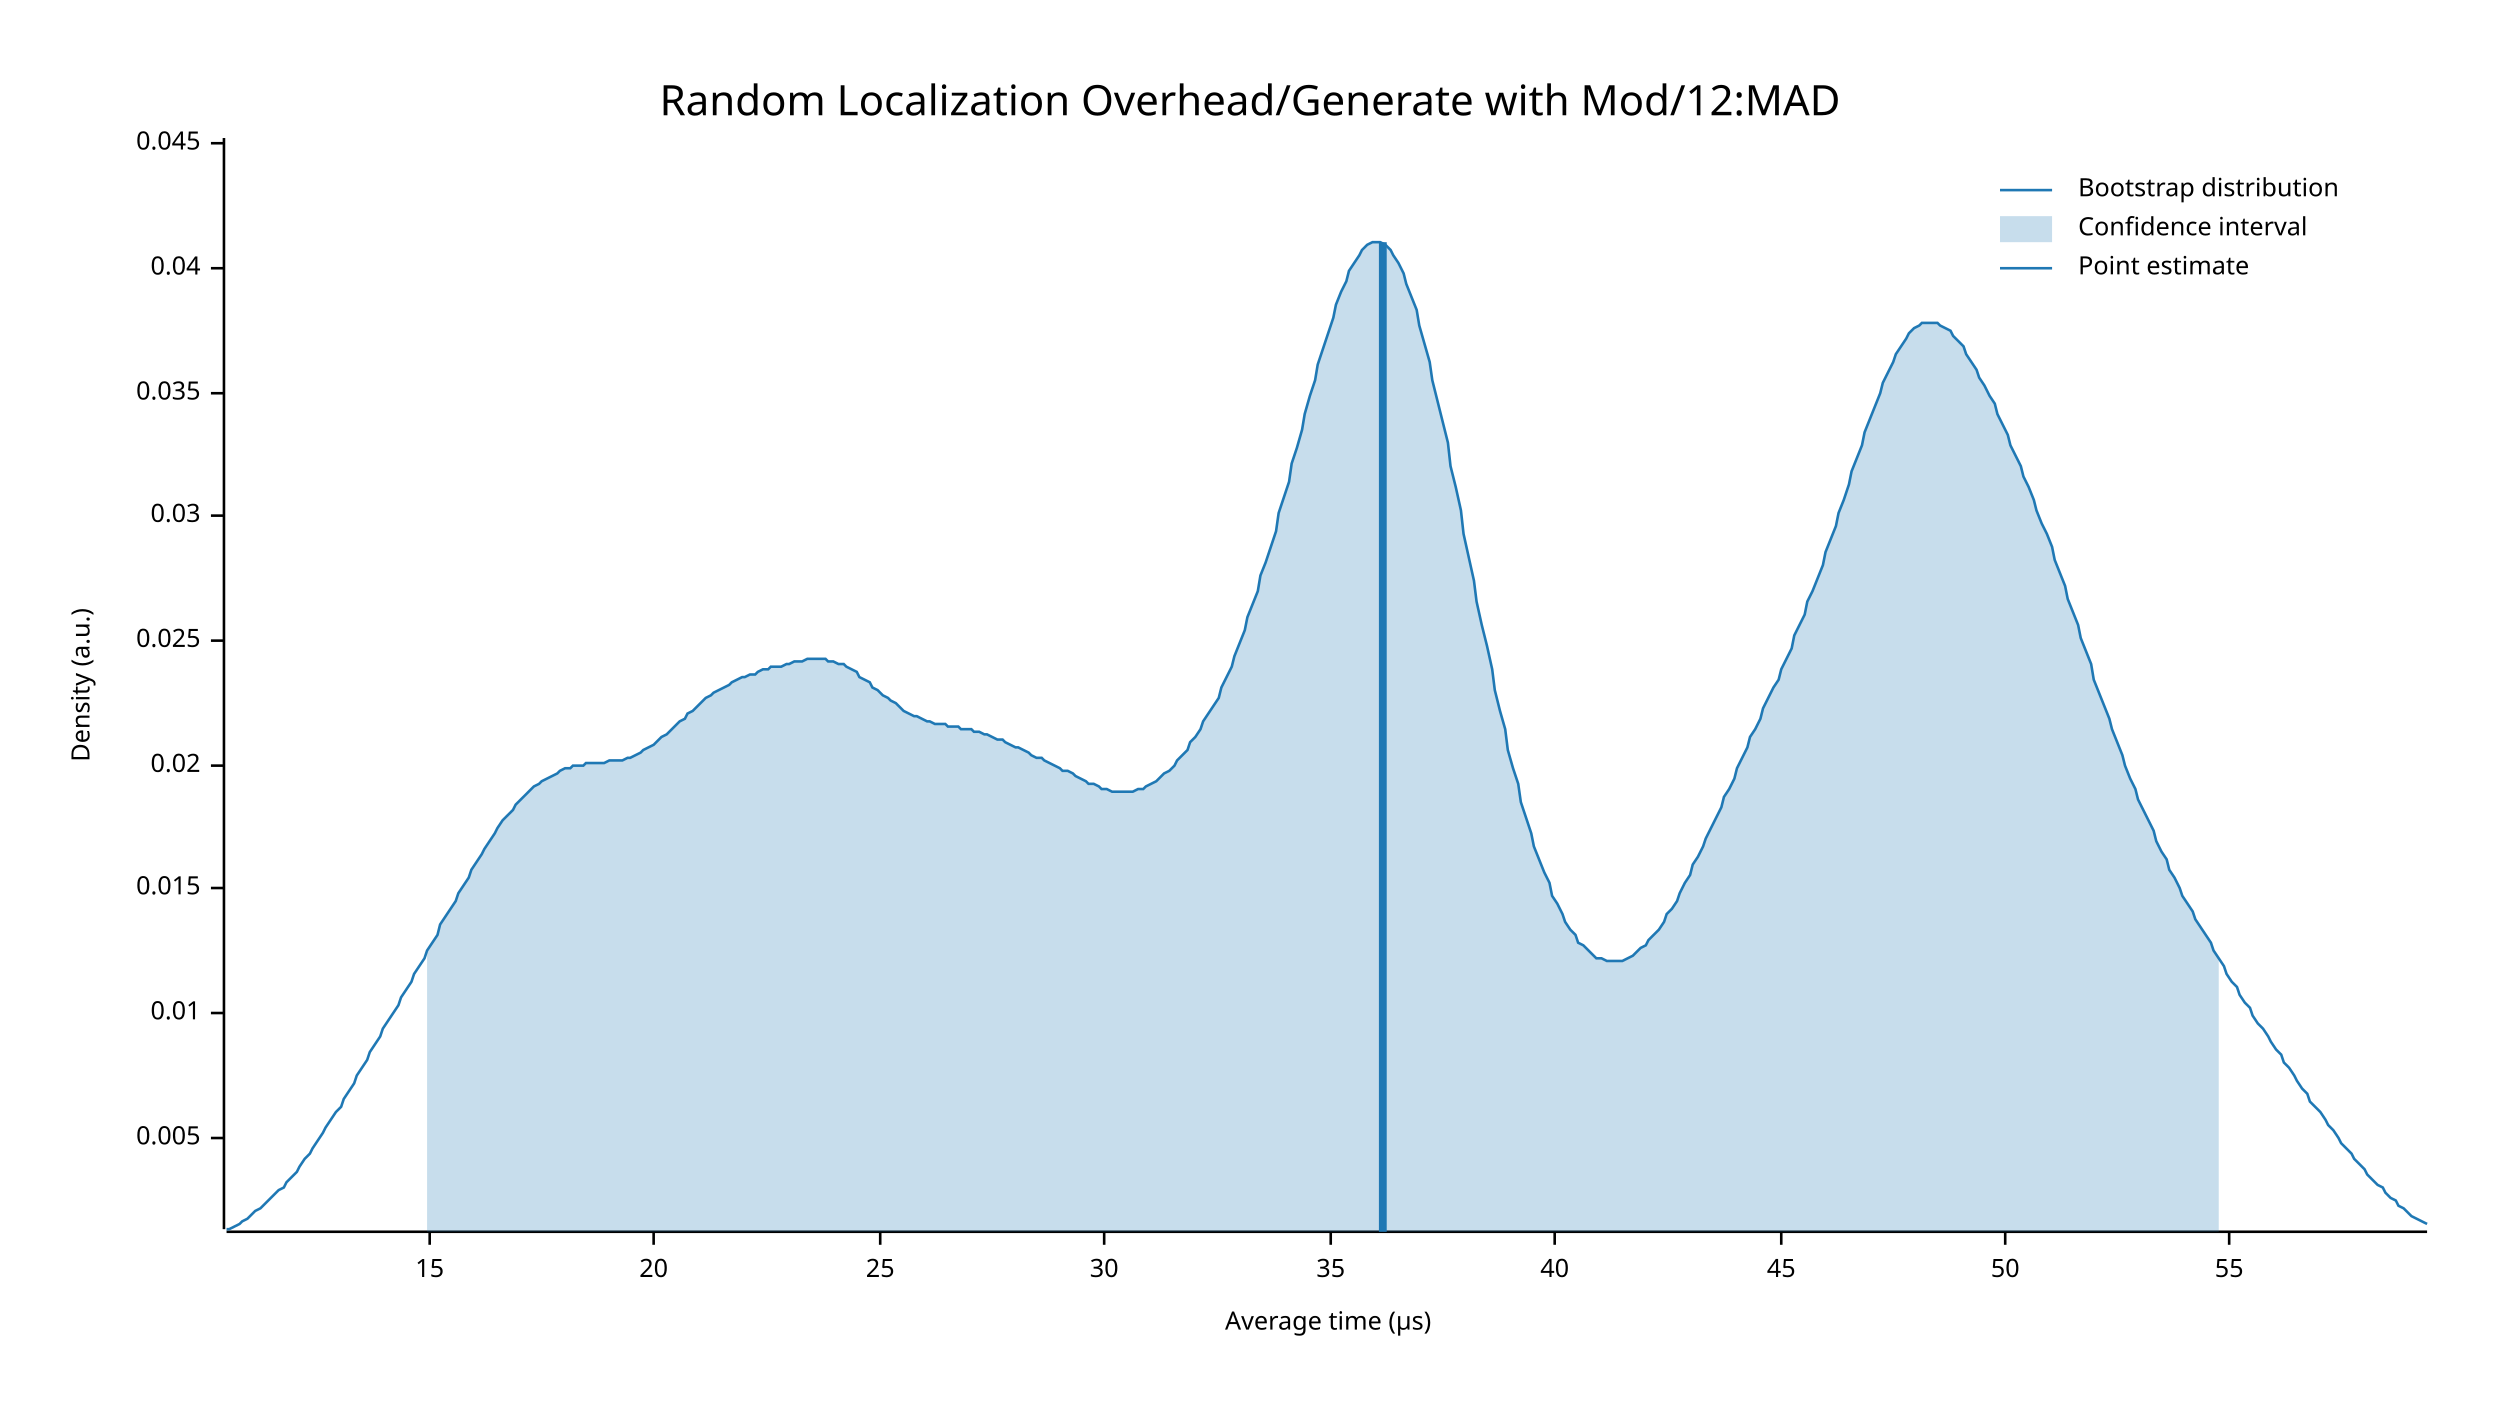
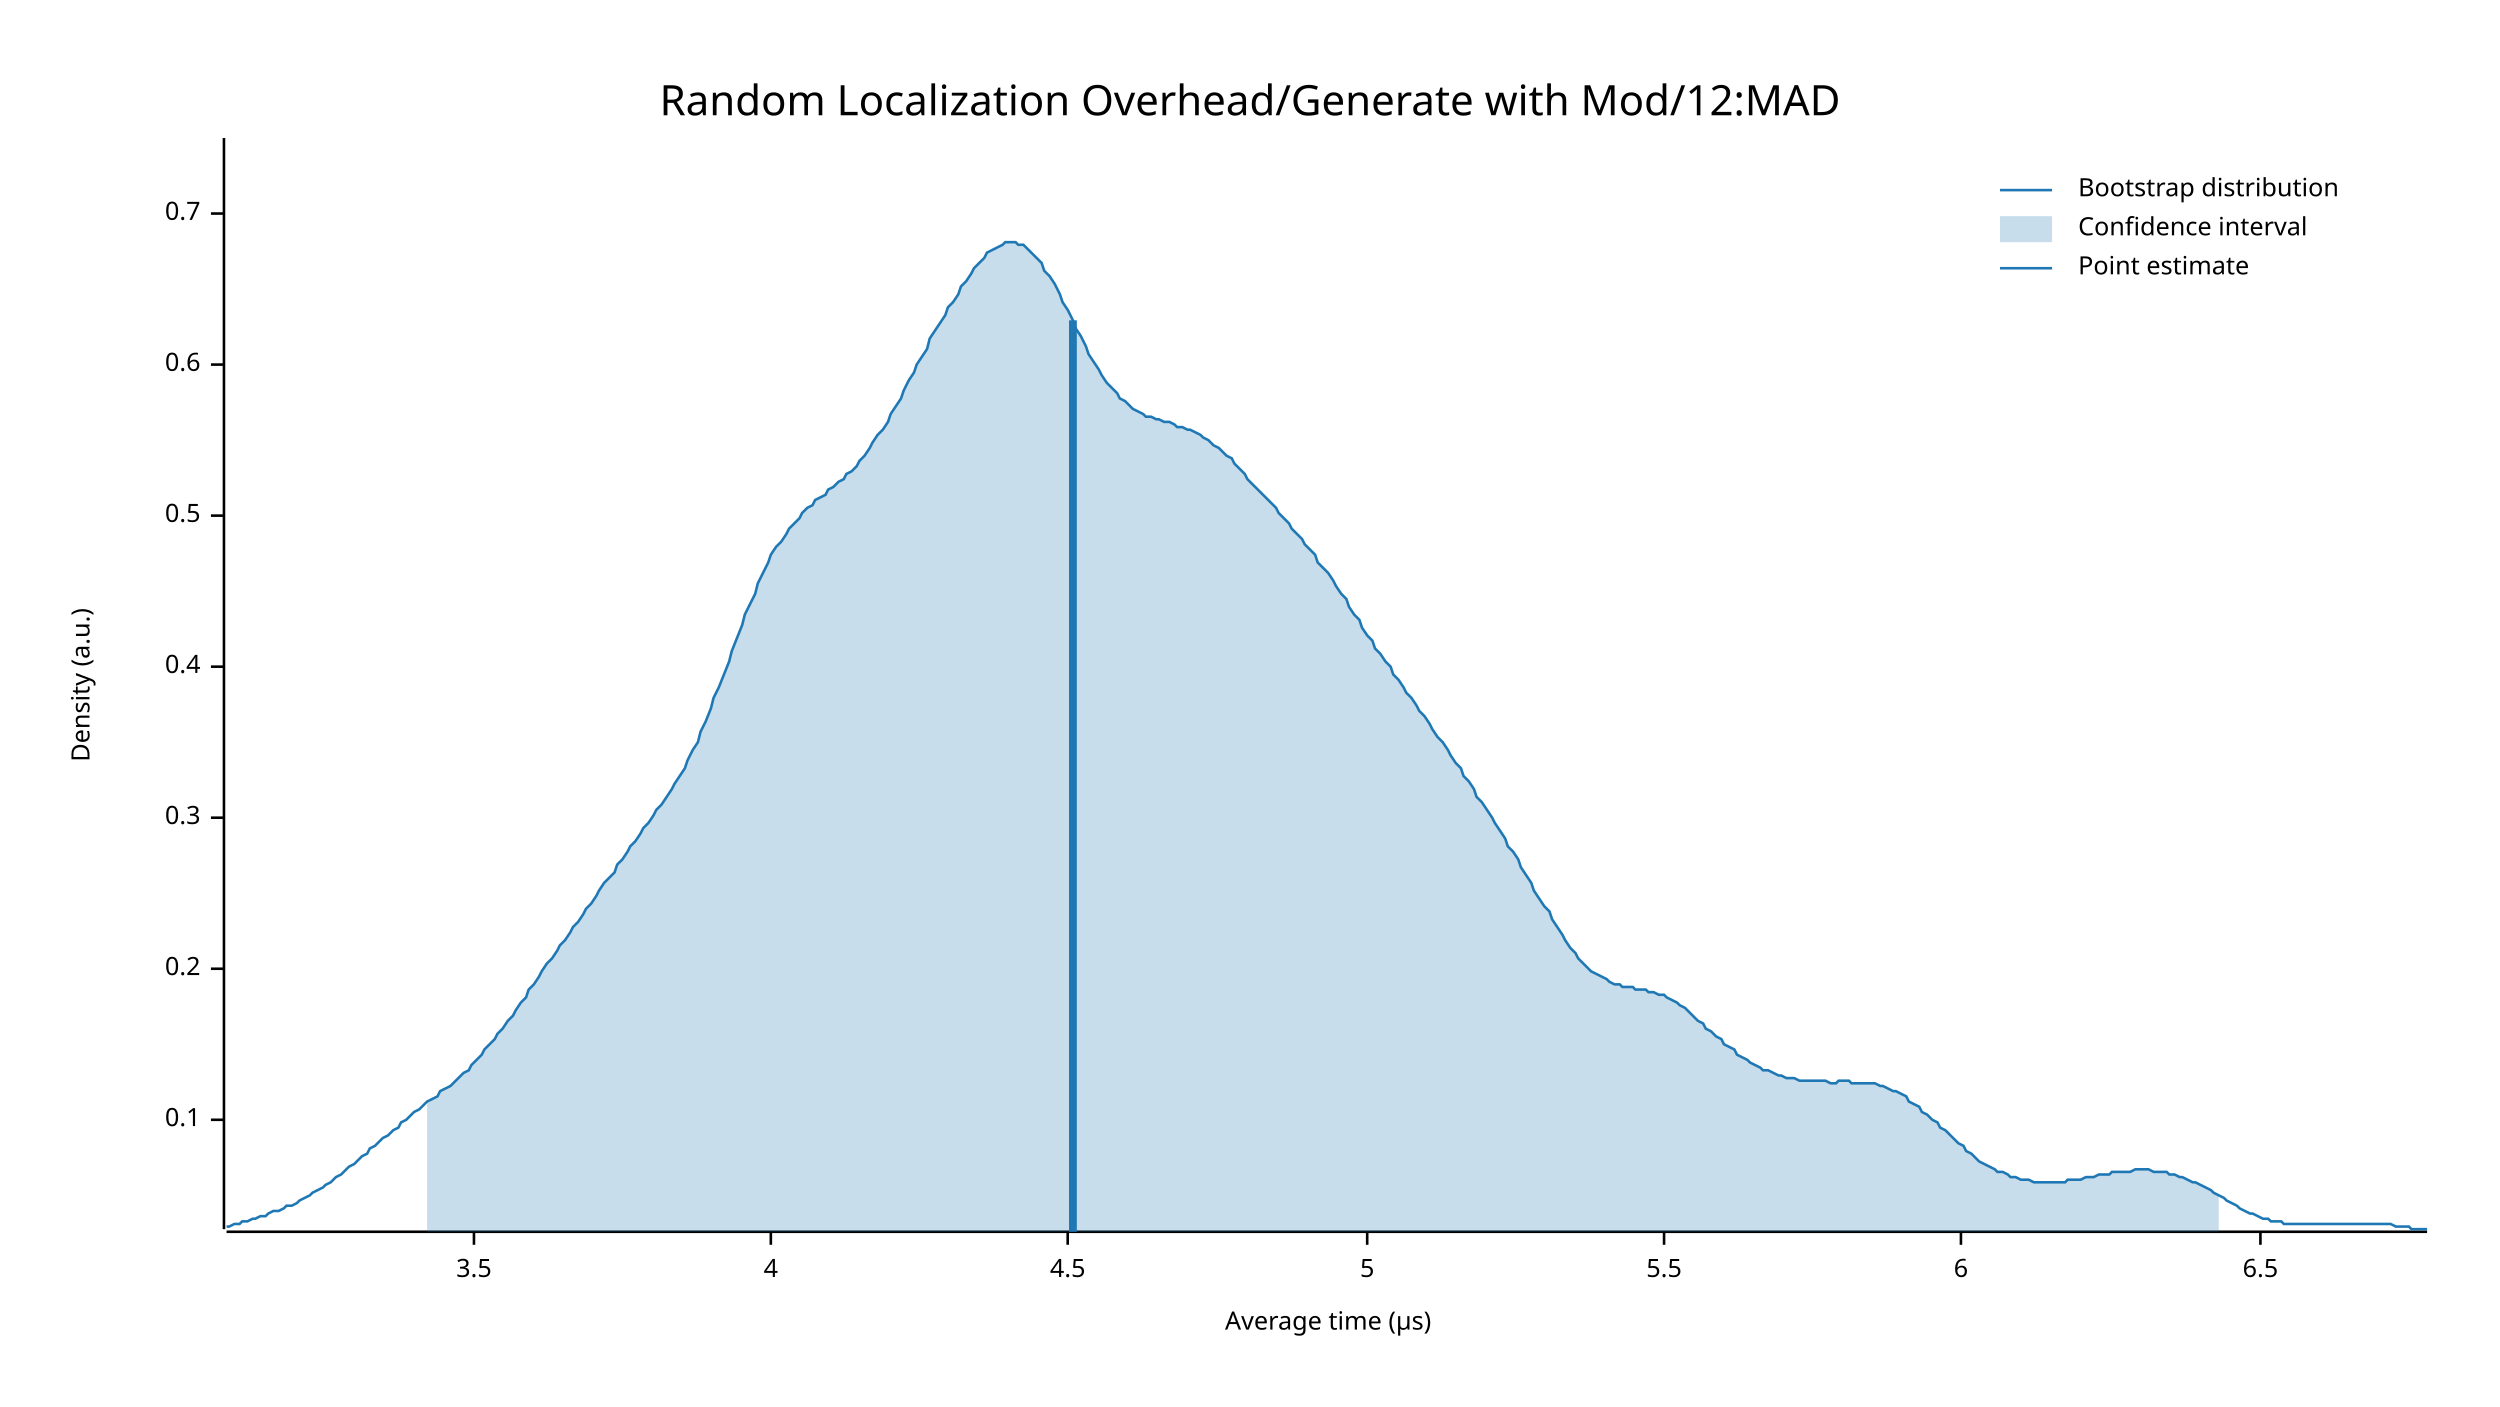
<svg xmlns="http://www.w3.org/2000/svg" width="960" height="540" viewBox="0 0 960 540">
  <text x="480" y="32" dy="0.76em" text-anchor="middle" font-family="sans-serif" font-size="16.129" opacity="1" fill="#000000">
Random Localization Overhead/Generate with Mod/12:MAD
</text>
  <text x="27" y="263" dy="0.76em" text-anchor="middle" font-family="sans-serif" font-size="9.677" opacity="1" fill="#000000" transform="rotate(270, 27, 263)">
Density (a.u.)
</text>
  <text x="510" y="513" dy="-0.5ex" text-anchor="middle" font-family="sans-serif" font-size="9.677" opacity="1" fill="#000000">
Average time (µs)
</text>
  <polyline fill="none" opacity="1" stroke="#000000" stroke-width="1" points="86,53 86,472 " />
-   <text x="77" y="437" dy="0.5ex" text-anchor="end" font-family="sans-serif" font-size="9.677" opacity="1" fill="#000000">
- 0.005
+   <text x="77" y="430" dy="0.5ex" text-anchor="end" font-family="sans-serif" font-size="9.677" opacity="1" fill="#000000">
+ 0.1
</text>
-   <polyline fill="none" opacity="1" stroke="#000000" stroke-width="1" points="81,437 86,437 " />
-   <text x="77" y="389" dy="0.5ex" text-anchor="end" font-family="sans-serif" font-size="9.677" opacity="1" fill="#000000">
- 0.01
+   <polyline fill="none" opacity="1" stroke="#000000" stroke-width="1" points="81,430 86,430 " />
+   <text x="77" y="372" dy="0.5ex" text-anchor="end" font-family="sans-serif" font-size="9.677" opacity="1" fill="#000000">
+ 0.2
</text>
-   <polyline fill="none" opacity="1" stroke="#000000" stroke-width="1" points="81,389 86,389 " />
-   <text x="77" y="341" dy="0.5ex" text-anchor="end" font-family="sans-serif" font-size="9.677" opacity="1" fill="#000000">
- 0.015
+   <polyline fill="none" opacity="1" stroke="#000000" stroke-width="1" points="81,372 86,372 " />
+   <text x="77" y="314" dy="0.5ex" text-anchor="end" font-family="sans-serif" font-size="9.677" opacity="1" fill="#000000">
+ 0.3
</text>
-   <polyline fill="none" opacity="1" stroke="#000000" stroke-width="1" points="81,341 86,341 " />
-   <text x="77" y="294" dy="0.5ex" text-anchor="end" font-family="sans-serif" font-size="9.677" opacity="1" fill="#000000">
- 0.02
+   <polyline fill="none" opacity="1" stroke="#000000" stroke-width="1" points="81,314 86,314 " />
+   <text x="77" y="256" dy="0.5ex" text-anchor="end" font-family="sans-serif" font-size="9.677" opacity="1" fill="#000000">
+ 0.4
</text>
-   <polyline fill="none" opacity="1" stroke="#000000" stroke-width="1" points="81,294 86,294 " />
-   <text x="77" y="246" dy="0.5ex" text-anchor="end" font-family="sans-serif" font-size="9.677" opacity="1" fill="#000000">
- 0.025
- </text>
-   <polyline fill="none" opacity="1" stroke="#000000" stroke-width="1" points="81,246 86,246 " />
+   <polyline fill="none" opacity="1" stroke="#000000" stroke-width="1" points="81,256 86,256 " />
  <text x="77" y="198" dy="0.5ex" text-anchor="end" font-family="sans-serif" font-size="9.677" opacity="1" fill="#000000">
- 0.03
+ 0.5
</text>
  <polyline fill="none" opacity="1" stroke="#000000" stroke-width="1" points="81,198 86,198 " />
-   <text x="77" y="151" dy="0.5ex" text-anchor="end" font-family="sans-serif" font-size="9.677" opacity="1" fill="#000000">
- 0.035
+   <text x="77" y="140" dy="0.5ex" text-anchor="end" font-family="sans-serif" font-size="9.677" opacity="1" fill="#000000">
+ 0.6
</text>
-   <polyline fill="none" opacity="1" stroke="#000000" stroke-width="1" points="81,151 86,151 " />
-   <text x="77" y="103" dy="0.5ex" text-anchor="end" font-family="sans-serif" font-size="9.677" opacity="1" fill="#000000">
- 0.04
+   <polyline fill="none" opacity="1" stroke="#000000" stroke-width="1" points="81,140 86,140 " />
+   <text x="77" y="82" dy="0.5ex" text-anchor="end" font-family="sans-serif" font-size="9.677" opacity="1" fill="#000000">
+ 0.7
</text>
-   <polyline fill="none" opacity="1" stroke="#000000" stroke-width="1" points="81,103 86,103 " />
-   <text x="77" y="55" dy="0.5ex" text-anchor="end" font-family="sans-serif" font-size="9.677" opacity="1" fill="#000000">
- 0.045
+   <polyline fill="none" opacity="1" stroke="#000000" stroke-width="1" points="81,82 86,82 " />
+   <polyline fill="none" opacity="1" stroke="#000000" stroke-width="1" points="87,473 932,473 " />
+   <text x="182" y="483" dy="0.76em" text-anchor="middle" font-family="sans-serif" font-size="9.677" opacity="1" fill="#000000">
+ 3.5
</text>
-   <polyline fill="none" opacity="1" stroke="#000000" stroke-width="1" points="81,55 86,55 " />
-   <polyline fill="none" opacity="1" stroke="#000000" stroke-width="1" points="87,473 932,473 " />
-   <text x="165" y="483" dy="0.76em" text-anchor="middle" font-family="sans-serif" font-size="9.677" opacity="1" fill="#000000">
- 15
+   <polyline fill="none" opacity="1" stroke="#000000" stroke-width="1" points="182,473 182,478 " />
+   <text x="296" y="483" dy="0.76em" text-anchor="middle" font-family="sans-serif" font-size="9.677" opacity="1" fill="#000000">
+ 4
</text>
-   <polyline fill="none" opacity="1" stroke="#000000" stroke-width="1" points="165,473 165,478 " />
-   <text x="251" y="483" dy="0.76em" text-anchor="middle" font-family="sans-serif" font-size="9.677" opacity="1" fill="#000000">
- 20
+   <polyline fill="none" opacity="1" stroke="#000000" stroke-width="1" points="296,473 296,478 " />
+   <text x="410" y="483" dy="0.76em" text-anchor="middle" font-family="sans-serif" font-size="9.677" opacity="1" fill="#000000">
+ 4.5
</text>
-   <polyline fill="none" opacity="1" stroke="#000000" stroke-width="1" points="251,473 251,478 " />
-   <text x="338" y="483" dy="0.76em" text-anchor="middle" font-family="sans-serif" font-size="9.677" opacity="1" fill="#000000">
- 25
+   <polyline fill="none" opacity="1" stroke="#000000" stroke-width="1" points="410,473 410,478 " />
+   <text x="525" y="483" dy="0.76em" text-anchor="middle" font-family="sans-serif" font-size="9.677" opacity="1" fill="#000000">
+ 5
</text>
-   <polyline fill="none" opacity="1" stroke="#000000" stroke-width="1" points="338,473 338,478 " />
-   <text x="424" y="483" dy="0.76em" text-anchor="middle" font-family="sans-serif" font-size="9.677" opacity="1" fill="#000000">
- 30
+   <polyline fill="none" opacity="1" stroke="#000000" stroke-width="1" points="525,473 525,478 " />
+   <text x="639" y="483" dy="0.76em" text-anchor="middle" font-family="sans-serif" font-size="9.677" opacity="1" fill="#000000">
+ 5.5
</text>
-   <polyline fill="none" opacity="1" stroke="#000000" stroke-width="1" points="424,473 424,478 " />
-   <text x="511" y="483" dy="0.76em" text-anchor="middle" font-family="sans-serif" font-size="9.677" opacity="1" fill="#000000">
- 35
+   <polyline fill="none" opacity="1" stroke="#000000" stroke-width="1" points="639,473 639,478 " />
+   <text x="753" y="483" dy="0.76em" text-anchor="middle" font-family="sans-serif" font-size="9.677" opacity="1" fill="#000000">
+ 6
</text>
-   <polyline fill="none" opacity="1" stroke="#000000" stroke-width="1" points="511,473 511,478 " />
-   <text x="597" y="483" dy="0.76em" text-anchor="middle" font-family="sans-serif" font-size="9.677" opacity="1" fill="#000000">
- 40
+   <polyline fill="none" opacity="1" stroke="#000000" stroke-width="1" points="753,473 753,478 " />
+   <text x="868" y="483" dy="0.76em" text-anchor="middle" font-family="sans-serif" font-size="9.677" opacity="1" fill="#000000">
+ 6.5
</text>
-   <polyline fill="none" opacity="1" stroke="#000000" stroke-width="1" points="597,473 597,478 " />
-   <text x="684" y="483" dy="0.76em" text-anchor="middle" font-family="sans-serif" font-size="9.677" opacity="1" fill="#000000">
- 45
- </text>
-   <polyline fill="none" opacity="1" stroke="#000000" stroke-width="1" points="684,473 684,478 " />
-   <text x="770" y="483" dy="0.76em" text-anchor="middle" font-family="sans-serif" font-size="9.677" opacity="1" fill="#000000">
- 50
- </text>
-   <polyline fill="none" opacity="1" stroke="#000000" stroke-width="1" points="770,473 770,478 " />
-   <text x="856" y="483" dy="0.76em" text-anchor="middle" font-family="sans-serif" font-size="9.677" opacity="1" fill="#000000">
- 55
- </text>
-   <polyline fill="none" opacity="1" stroke="#000000" stroke-width="1" points="856,473 856,478 " />
-   <polyline fill="none" opacity="1" stroke="#1F78B4" stroke-width="1" points="87,472 88,472 90,471 92,470 93,469 95,468 97,466 98,465 100,464 102,462 103,461 105,459 107,457 109,456 110,454 112,452 114,450 115,448 117,445 119,443 120,441 122,438 124,435 125,433 127,430 129,427 131,425 132,422 134,419 136,416 137,413 139,410 141,407 142,404 144,401 146,398 147,395 149,392 151,389 153,386 154,383 156,380 158,377 159,374 161,371 163,368 164,365 166,362 168,359 169,355 171,352 173,349 175,346 176,343 178,340 180,337 181,334 183,331 185,328 186,326 188,323 190,320 191,318 193,315 195,313 197,311 198,309 200,307 202,305 203,304 205,302 207,301 208,300 210,299 212,298 214,297 215,296 217,295 219,295 220,294 222,294 224,294 225,293 227,293 229,293 230,293 232,293 234,292 236,292 237,292 239,292 241,291 242,291 244,290 246,289 247,288 249,287 251,286 252,285 254,283 256,282 258,280 259,279 261,277 263,276 264,274 266,273 268,271 269,270 271,268 273,267 274,266 276,265 278,264 280,263 281,262 283,261 285,260 286,260 288,259 290,259 291,258 293,257 295,257 296,256 298,256 300,256 302,255 303,255 305,254 307,254 308,254 310,253 312,253 313,253 315,253 317,253 318,254 320,254 322,255 324,255 325,256 327,257 329,258 330,260 332,261 334,262 335,264 337,265 339,267 341,268 342,269 344,270 346,272 347,273 349,274 351,275 352,275 354,276 356,277 357,277 359,278 361,278 363,278 364,279 366,279 368,279 369,280 371,280 373,280 374,281 376,281 378,282 379,282 381,283 383,284 385,284 386,285 388,286 390,287 391,287 393,288 395,289 396,290 398,291 400,291 401,292 403,293 405,294 407,295 408,296 410,296 412,297 413,298 415,299 417,300 418,301 420,301 422,302 423,303 425,303 427,304 429,304 430,304 432,304 434,304 435,304 437,303 439,303 440,302 442,301 444,300 445,299 447,297 449,296 451,294 452,292 454,290 456,288 457,285 459,283 461,280 462,277 464,274 466,271 468,268 469,264 471,260 473,256 474,252 476,247 478,242 479,237 481,232 483,227 484,221 486,216 488,210 490,204 491,197 493,191 495,185 496,178 498,172 500,165 501,159 503,152 505,146 506,140 508,134 510,128 512,122 513,117 515,112 517,108 518,104 520,101 522,98 523,96 525,94 527,93 528,93 530,93 532,94 534,96 535,98 537,101 539,105 540,109 542,114 544,119 545,125 547,132 549,139 550,146 552,154 554,162 556,170 557,179 559,187 561,196 562,205 564,214 566,223 567,231 569,240 571,248 573,257 574,265 576,273 578,280 579,288 581,295 583,301 584,308 586,314 588,320 589,325 591,330 593,335 595,339 596,344 598,347 600,351 601,354 603,357 605,359 606,362 608,363 610,365 611,366 613,368 615,368 617,369 618,369 620,369 622,369 623,369 625,368 627,367 628,366 630,364 632,363 633,361 635,359 637,357 639,354 640,351 642,349 644,346 645,343 647,339 649,336 650,332 652,329 654,325 655,322 657,318 659,314 661,310 662,306 664,303 666,299 667,295 669,291 671,287 672,283 674,280 676,276 677,272 679,268 681,264 683,261 684,257 686,253 688,249 689,244 691,240 693,236 694,231 696,227 698,222 700,217 701,212 703,207 705,202 706,197 708,192 710,186 711,181 713,176 715,171 716,166 718,161 720,156 722,151 723,147 725,143 727,139 728,136 730,133 732,130 733,128 735,126 737,125 738,124 740,124 742,124 744,124 745,125 747,126 749,127 750,129 752,131 754,133 755,136 757,139 759,142 760,145 762,148 764,152 766,155 767,159 769,163 771,167 772,171 774,175 776,179 777,183 779,187 781,192 782,196 784,201 786,205 788,210 789,215 791,220 793,225 794,230 796,235 798,240 799,245 801,250 803,255 804,261 806,266 808,271 810,276 811,280 813,285 815,290 816,294 818,299 820,303 821,307 823,311 825,315 827,319 828,323 830,327 832,330 833,334 835,337 837,341 838,344 840,347 842,350 843,353 845,356 847,359 849,362 850,365 852,368 854,371 855,374 857,377 859,379 860,382 862,385 864,387 865,390 867,393 869,395 871,398 872,400 874,403 876,405 877,408 879,410 881,413 882,415 884,418 886,420 887,423 889,425 891,427 893,430 894,432 896,434 898,437 899,439 901,441 903,443 904,445 906,447 908,449 909,451 911,453 913,455 915,456 916,458 918,460 920,461 921,463 923,464 925,466 926,467 928,468 930,469 932,470 " />
-   <polygon opacity="0.25" fill="#1F78B4" points="164,365 166,362 168,359 169,355 171,352 173,349 175,346 176,343 178,340 180,337 181,334 183,331 185,328 186,326 188,323 190,320 191,318 193,315 195,313 197,311 198,309 200,307 202,305 203,304 205,302 207,301 208,300 210,299 212,298 214,297 215,296 217,295 219,295 220,294 222,294 224,294 225,293 227,293 229,293 230,293 232,293 234,292 236,292 237,292 239,292 241,291 242,291 244,290 246,289 247,288 249,287 251,286 252,285 254,283 256,282 258,280 259,279 261,277 263,276 264,274 266,273 268,271 269,270 271,268 273,267 274,266 276,265 278,264 280,263 281,262 283,261 285,260 286,260 288,259 290,259 291,258 293,257 295,257 296,256 298,256 300,256 302,255 303,255 305,254 307,254 308,254 310,253 312,253 313,253 315,253 317,253 318,254 320,254 322,255 324,255 325,256 327,257 329,258 330,260 332,261 334,262 335,264 337,265 339,267 341,268 342,269 344,270 346,272 347,273 349,274 351,275 352,275 354,276 356,277 357,277 359,278 361,278 363,278 364,279 366,279 368,279 369,280 371,280 373,280 374,281 376,281 378,282 379,282 381,283 383,284 385,284 386,285 388,286 390,287 391,287 393,288 395,289 396,290 398,291 400,291 401,292 403,293 405,294 407,295 408,296 410,296 412,297 413,298 415,299 417,300 418,301 420,301 422,302 423,303 425,303 427,304 429,304 430,304 432,304 434,304 435,304 437,303 439,303 440,302 442,301 444,300 445,299 447,297 449,296 451,294 452,292 454,290 456,288 457,285 459,283 461,280 462,277 464,274 466,271 468,268 469,264 471,260 473,256 474,252 476,247 478,242 479,237 481,232 483,227 484,221 486,216 488,210 490,204 491,197 493,191 495,185 496,178 498,172 500,165 501,159 503,152 505,146 506,140 508,134 510,128 512,122 513,117 515,112 517,108 518,104 520,101 522,98 523,96 525,94 527,93 528,93 530,93 532,94 534,96 535,98 537,101 539,105 540,109 542,114 544,119 545,125 547,132 549,139 550,146 552,154 554,162 556,170 557,179 559,187 561,196 562,205 564,214 566,223 567,231 569,240 571,248 573,257 574,265 576,273 578,280 579,288 581,295 583,301 584,308 586,314 588,320 589,325 591,330 593,335 595,339 596,344 598,347 600,351 601,354 603,357 605,359 606,362 608,363 610,365 611,366 613,368 615,368 617,369 618,369 620,369 622,369 623,369 625,368 627,367 628,366 630,364 632,363 633,361 635,359 637,357 639,354 640,351 642,349 644,346 645,343 647,339 649,336 650,332 652,329 654,325 655,322 657,318 659,314 661,310 662,306 664,303 666,299 667,295 669,291 671,287 672,283 674,280 676,276 677,272 679,268 681,264 683,261 684,257 686,253 688,249 689,244 691,240 693,236 694,231 696,227 698,222 700,217 701,212 703,207 705,202 706,197 708,192 710,186 711,181 713,176 715,171 716,166 718,161 720,156 722,151 723,147 725,143 727,139 728,136 730,133 732,130 733,128 735,126 737,125 738,124 740,124 742,124 744,124 745,125 747,126 749,127 750,129 752,131 754,133 755,136 757,139 759,142 760,145 762,148 764,152 766,155 767,159 769,163 771,167 772,171 774,175 776,179 777,183 779,187 781,192 782,196 784,201 786,205 788,210 789,215 791,220 793,225 794,230 796,235 798,240 799,245 801,250 803,255 804,261 806,266 808,271 810,276 811,280 813,285 815,290 816,294 818,299 820,303 821,307 823,311 825,315 827,319 828,323 830,327 832,330 833,334 835,337 837,341 838,344 840,347 842,350 843,353 845,356 847,359 849,362 850,365 852,368 852,473 164,473 " />
-   <polyline fill="none" opacity="1" stroke="#1F78B4" stroke-width="3" points="531,473 531,93 " />
+   <polyline fill="none" opacity="1" stroke="#000000" stroke-width="1" points="868,473 868,478 " />
+   <polyline fill="none" opacity="1" stroke="#1F78B4" stroke-width="1" points="87,471 88,471 90,470 92,470 93,469 95,469 97,468 98,468 100,467 102,467 103,466 105,465 107,465 109,464 110,463 112,463 114,462 115,461 117,460 119,459 120,458 122,457 124,456 125,455 127,454 129,452 131,451 132,450 134,448 136,447 137,446 139,444 141,443 142,441 144,440 146,438 147,437 149,436 151,434 153,433 154,431 156,430 158,428 159,427 161,426 163,424 164,423 166,422 168,421 169,419 171,418 173,417 175,415 176,414 178,412 180,411 181,409 183,407 185,405 186,403 188,401 190,399 191,397 193,395 195,392 197,390 198,388 200,385 202,383 203,380 205,378 207,375 208,373 210,370 212,368 214,365 215,363 217,361 219,358 220,356 222,354 224,351 225,349 227,347 229,344 230,342 232,339 234,337 236,335 237,332 239,330 241,327 242,325 244,323 246,320 247,318 249,316 251,313 252,311 254,309 256,306 258,303 259,301 261,298 263,295 264,292 266,288 268,285 269,281 271,277 273,272 274,268 276,264 278,259 280,254 281,250 283,245 285,240 286,236 288,232 290,228 291,224 293,220 295,216 296,213 298,210 300,208 302,205 303,203 305,201 307,199 308,197 310,195 312,194 313,192 315,191 317,190 318,188 320,187 322,185 324,184 325,182 327,181 329,179 330,177 332,175 334,172 335,170 337,167 339,165 341,162 342,159 344,156 346,153 347,150 349,146 351,143 352,140 354,137 356,134 357,130 359,127 361,124 363,121 364,118 366,116 368,113 369,110 371,108 373,105 374,103 376,101 378,99 379,97 381,96 383,95 385,94 386,93 388,93 390,93 391,94 393,94 395,96 396,97 398,99 400,101 401,104 403,106 405,109 407,113 408,116 410,119 412,123 413,126 415,129 417,133 418,136 420,139 422,142 423,144 425,147 427,149 429,151 430,153 432,154 434,156 435,157 437,158 439,159 440,160 442,160 444,161 445,161 447,162 449,162 451,163 452,164 454,164 456,165 457,165 459,166 461,167 462,168 464,169 466,171 468,172 469,173 471,175 473,176 474,178 476,180 478,182 479,184 481,186 483,188 484,189 486,191 488,193 490,195 491,197 493,199 495,201 496,203 498,205 500,207 501,209 503,211 505,213 506,216 508,218 510,220 512,223 513,225 515,228 517,230 518,233 520,236 522,238 523,241 525,244 527,246 528,249 530,251 532,254 534,256 535,259 537,261 539,264 540,266 542,268 544,271 545,273 547,275 549,278 550,280 552,283 554,285 556,288 557,290 559,293 561,295 562,298 564,300 566,303 567,306 569,308 571,311 573,314 574,316 576,319 578,322 579,325 581,327 583,330 584,333 586,336 588,339 589,342 591,345 593,348 595,350 596,353 598,356 600,359 601,361 603,364 605,366 606,368 608,370 610,372 611,373 613,374 615,375 617,376 618,377 620,378 622,378 623,379 625,379 627,379 628,380 630,380 632,380 633,381 635,381 637,382 639,382 640,383 642,384 644,385 645,386 647,387 649,389 650,390 652,392 654,393 655,395 657,396 659,398 661,399 662,401 664,402 666,403 667,405 669,406 671,407 672,408 674,409 676,410 677,411 679,411 681,412 683,413 684,413 686,414 688,414 689,414 691,415 693,415 694,415 696,415 698,415 700,415 701,415 703,416 705,416 706,415 708,415 710,415 711,416 713,416 715,416 716,416 718,416 720,416 722,417 723,417 725,418 727,419 728,419 730,420 732,421 733,423 735,424 737,425 738,427 740,428 742,430 744,431 745,433 747,434 749,436 750,437 752,439 754,440 755,442 757,443 759,445 760,446 762,447 764,448 766,449 767,450 769,450 771,451 772,452 774,452 776,453 777,453 779,453 781,454 782,454 784,454 786,454 788,454 789,454 791,454 793,454 794,453 796,453 798,453 799,453 801,452 803,452 804,452 806,451 808,451 810,451 811,450 813,450 815,450 816,450 818,450 820,449 821,449 823,449 825,449 827,450 828,450 830,450 832,450 833,451 835,451 837,452 838,452 840,453 842,454 843,454 845,455 847,456 849,457 850,458 852,459 854,460 855,461 857,462 859,463 860,464 862,465 864,466 865,466 867,467 869,468 871,468 872,469 874,469 876,469 877,470 879,470 881,470 882,470 884,470 886,470 887,470 889,470 891,470 893,470 894,470 896,470 898,470 899,470 901,470 903,470 904,470 906,470 908,470 909,470 911,470 913,470 915,470 916,470 918,470 920,471 921,471 923,471 925,471 926,472 928,472 930,472 932,472 " />
+   <polygon opacity="0.25" fill="#1F78B4" points="164,423 166,422 168,421 169,419 171,418 173,417 175,415 176,414 178,412 180,411 181,409 183,407 185,405 186,403 188,401 190,399 191,397 193,395 195,392 197,390 198,388 200,385 202,383 203,380 205,378 207,375 208,373 210,370 212,368 214,365 215,363 217,361 219,358 220,356 222,354 224,351 225,349 227,347 229,344 230,342 232,339 234,337 236,335 237,332 239,330 241,327 242,325 244,323 246,320 247,318 249,316 251,313 252,311 254,309 256,306 258,303 259,301 261,298 263,295 264,292 266,288 268,285 269,281 271,277 273,272 274,268 276,264 278,259 280,254 281,250 283,245 285,240 286,236 288,232 290,228 291,224 293,220 295,216 296,213 298,210 300,208 302,205 303,203 305,201 307,199 308,197 310,195 312,194 313,192 315,191 317,190 318,188 320,187 322,185 324,184 325,182 327,181 329,179 330,177 332,175 334,172 335,170 337,167 339,165 341,162 342,159 344,156 346,153 347,150 349,146 351,143 352,140 354,137 356,134 357,130 359,127 361,124 363,121 364,118 366,116 368,113 369,110 371,108 373,105 374,103 376,101 378,99 379,97 381,96 383,95 385,94 386,93 388,93 390,93 391,94 393,94 395,96 396,97 398,99 400,101 401,104 403,106 405,109 407,113 408,116 410,119 412,123 413,126 415,129 417,133 418,136 420,139 422,142 423,144 425,147 427,149 429,151 430,153 432,154 434,156 435,157 437,158 439,159 440,160 442,160 444,161 445,161 447,162 449,162 451,163 452,164 454,164 456,165 457,165 459,166 461,167 462,168 464,169 466,171 468,172 469,173 471,175 473,176 474,178 476,180 478,182 479,184 481,186 483,188 484,189 486,191 488,193 490,195 491,197 493,199 495,201 496,203 498,205 500,207 501,209 503,211 505,213 506,216 508,218 510,220 512,223 513,225 515,228 517,230 518,233 520,236 522,238 523,241 525,244 527,246 528,249 530,251 532,254 534,256 535,259 537,261 539,264 540,266 542,268 544,271 545,273 547,275 549,278 550,280 552,283 554,285 556,288 557,290 559,293 561,295 562,298 564,300 566,303 567,306 569,308 571,311 573,314 574,316 576,319 578,322 579,325 581,327 583,330 584,333 586,336 588,339 589,342 591,345 593,348 595,350 596,353 598,356 600,359 601,361 603,364 605,366 606,368 608,370 610,372 611,373 613,374 615,375 617,376 618,377 620,378 622,378 623,379 625,379 627,379 628,380 630,380 632,380 633,381 635,381 637,382 639,382 640,383 642,384 644,385 645,386 647,387 649,389 650,390 652,392 654,393 655,395 657,396 659,398 661,399 662,401 664,402 666,403 667,405 669,406 671,407 672,408 674,409 676,410 677,411 679,411 681,412 683,413 684,413 686,414 688,414 689,414 691,415 693,415 694,415 696,415 698,415 700,415 701,415 703,416 705,416 706,415 708,415 710,415 711,416 713,416 715,416 716,416 718,416 720,416 722,417 723,417 725,418 727,419 728,419 730,420 732,421 733,423 735,424 737,425 738,427 740,428 742,430 744,431 745,433 747,434 749,436 750,437 752,439 754,440 755,442 757,443 759,445 760,446 762,447 764,448 766,449 767,450 769,450 771,451 772,452 774,452 776,453 777,453 779,453 781,454 782,454 784,454 786,454 788,454 789,454 791,454 793,454 794,453 796,453 798,453 799,453 801,452 803,452 804,452 806,451 808,451 810,451 811,450 813,450 815,450 816,450 818,450 820,449 821,449 823,449 825,449 827,450 828,450 830,450 832,450 833,451 835,451 837,452 838,452 840,453 842,454 843,454 845,455 847,456 849,457 850,458 852,459 852,473 164,473 " />
+   <polyline fill="none" opacity="1" stroke="#1F78B4" stroke-width="3" points="412,473 412,123 " />
  <text x="798" y="68" dy="0.76em" text-anchor="start" font-family="sans-serif" font-size="9.677" opacity="1" fill="#000000">
Bootstrap distribution
</text>
  <text x="798" y="83" dy="0.76em" text-anchor="start" font-family="sans-serif" font-size="9.677" opacity="1" fill="#000000">
Confidence interval
</text>
  <text x="798" y="98" dy="0.76em" text-anchor="start" font-family="sans-serif" font-size="9.677" opacity="1" fill="#000000">
Point estimate
</text>
  <polyline fill="none" opacity="1" stroke="#1F78B4" stroke-width="1" points="768,73 788,73 " />
  <rect x="768" y="83" width="20" height="10" opacity="0.25" fill="#1F78B4" stroke="none" />
  <polyline fill="none" opacity="1" stroke="#1F78B4" stroke-width="1" points="768,103 788,103 " />
</svg>
